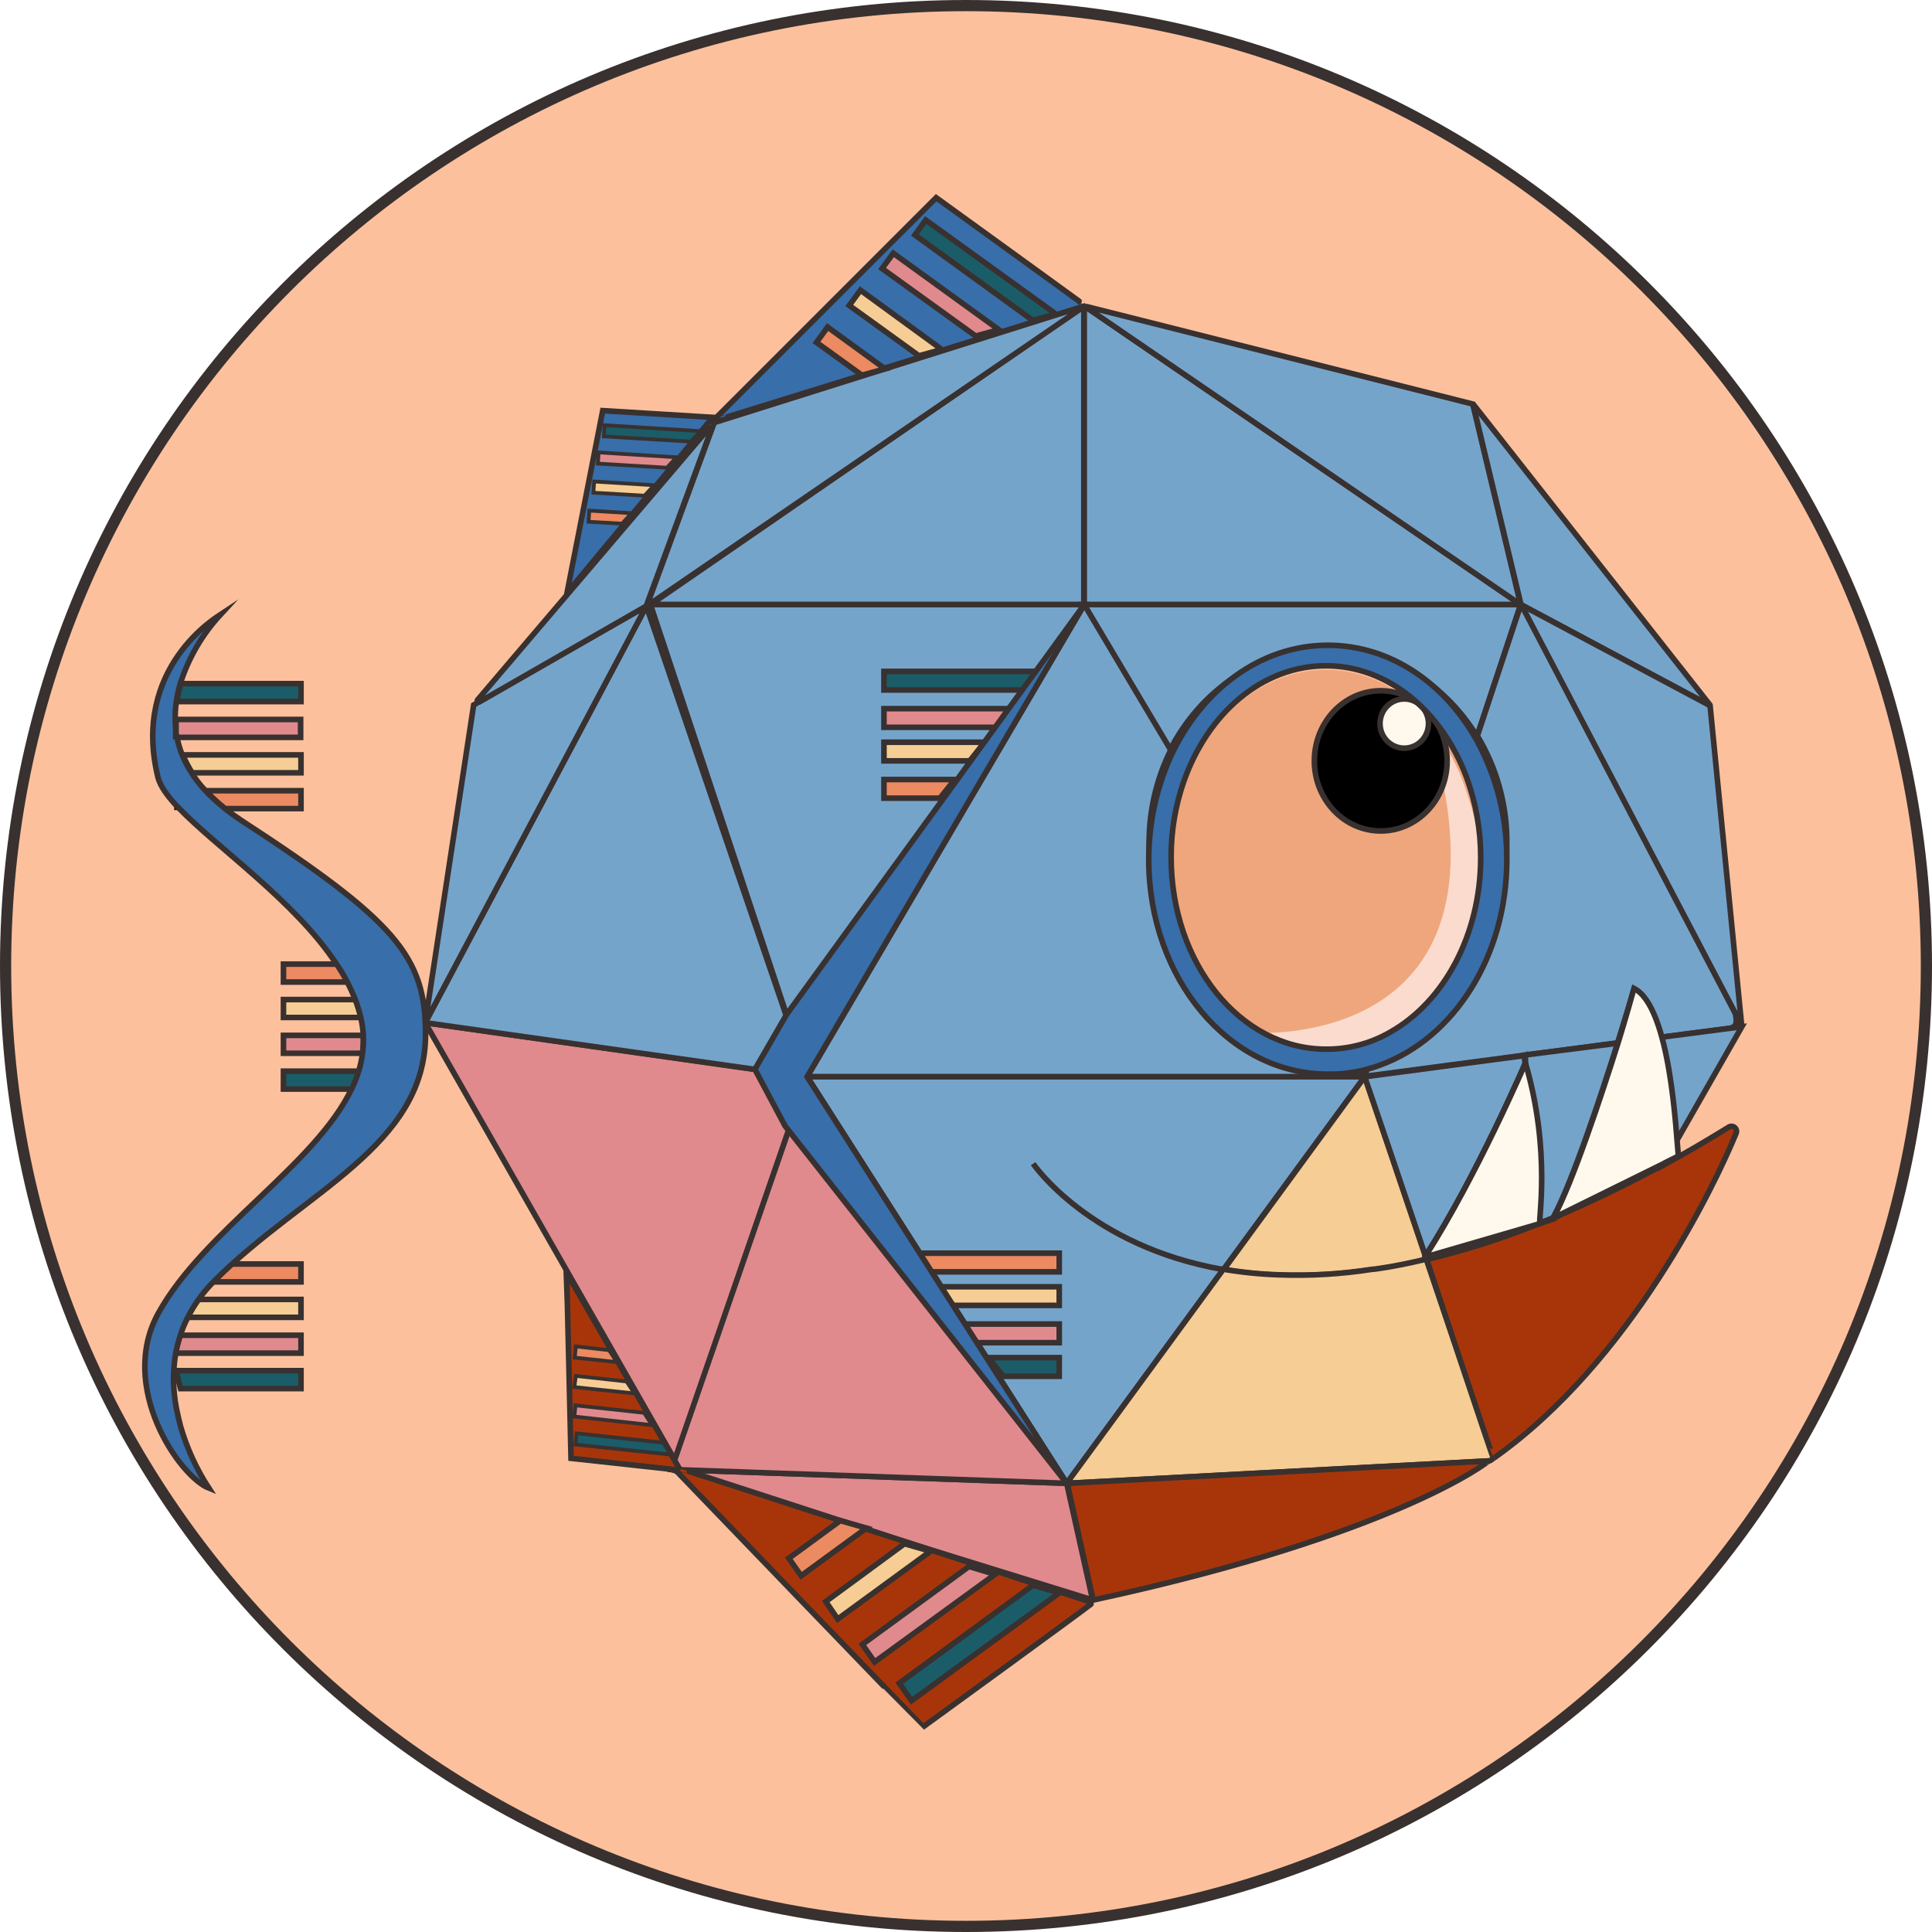
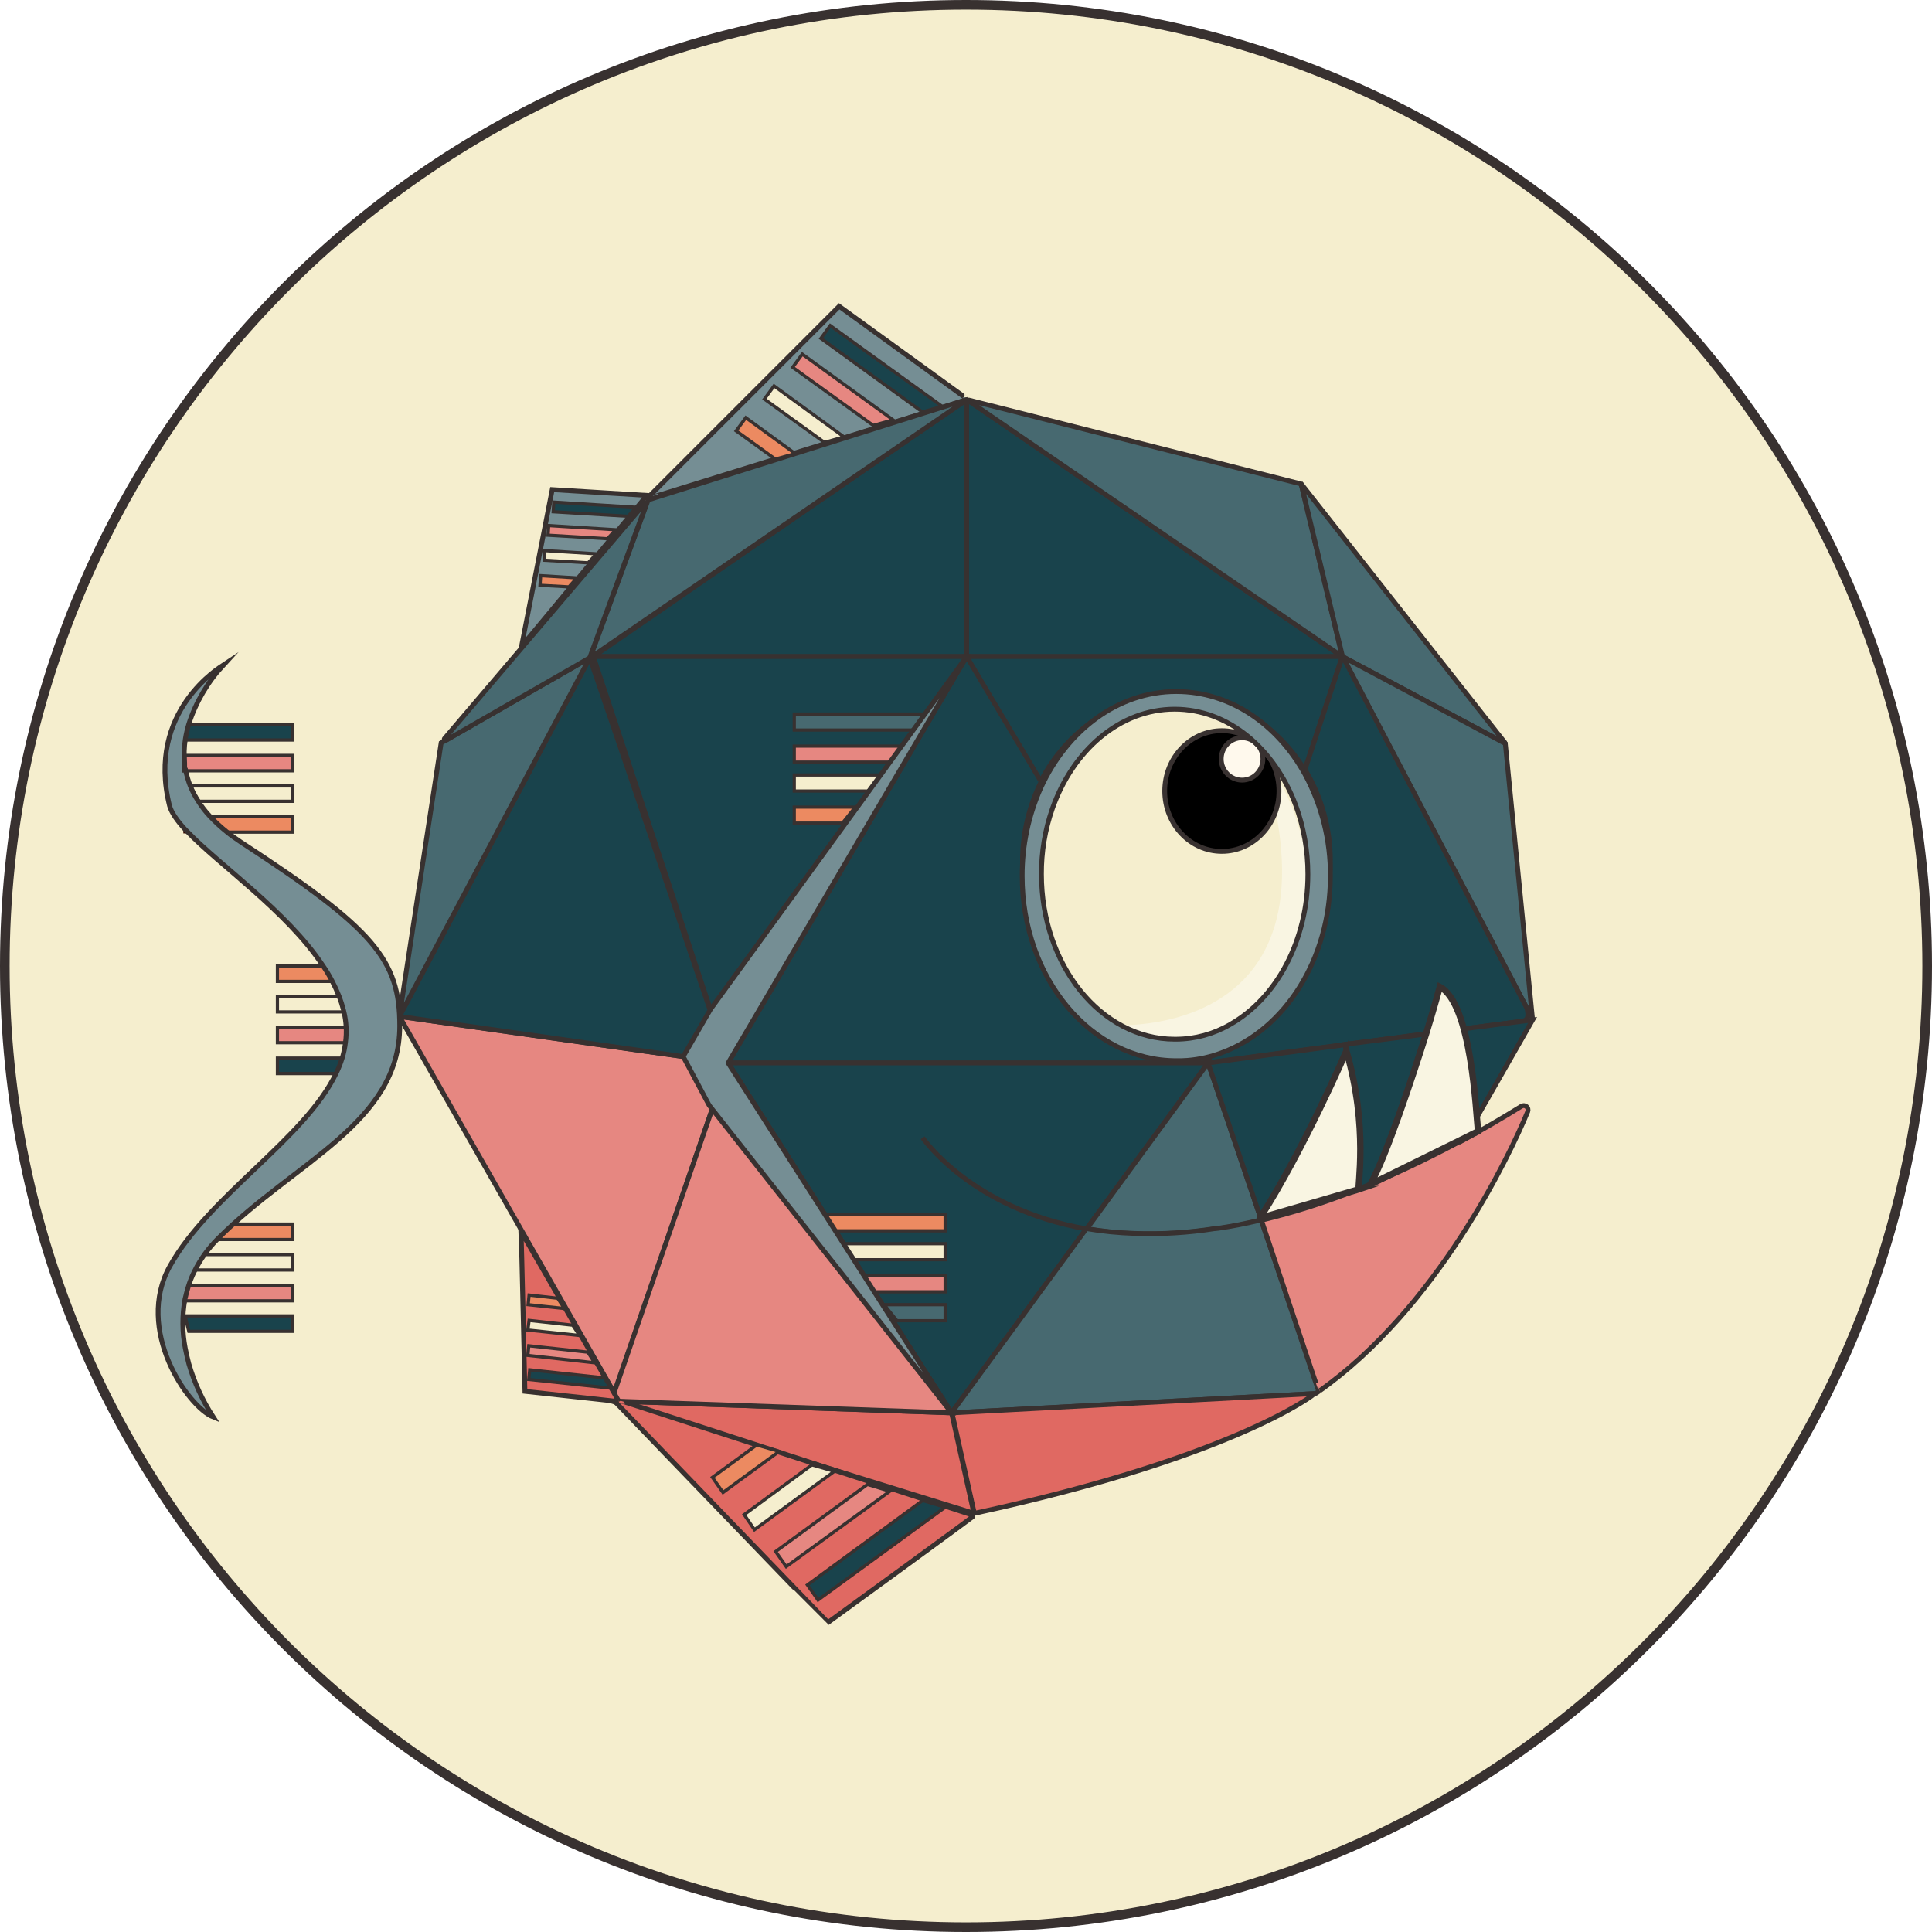
- <svg xmlns="http://www.w3.org/2000/svg" id="Layer_1" data-name="Layer 1" viewBox="0 0 518 518">
+ <svg xmlns="http://www.w3.org/2000/svg" id="Layer_1" data-name="Layer 1" viewBox="0 0 601.84 601.84">
  <defs>
-     <style>.cls-1{fill:#fdc09d;stroke-width:3px;}.cls-1,.cls-10,.cls-11,.cls-12,.cls-13,.cls-14,.cls-15,.cls-16,.cls-17,.cls-2,.cls-3,.cls-4,.cls-5,.cls-6,.cls-7{stroke:#383130;}.cls-1,.cls-10,.cls-11,.cls-12,.cls-13,.cls-14,.cls-15,.cls-16,.cls-17,.cls-18,.cls-2,.cls-3,.cls-4,.cls-5,.cls-6,.cls-7{stroke-miterlimit:10;}.cls-2{fill:#386eaa;}.cls-10,.cls-11,.cls-12,.cls-13,.cls-2,.cls-3,.cls-4,.cls-5,.cls-6,.cls-7{stroke-width:1.5px;}.cls-3{fill:#75a4cb;}.cls-16,.cls-4{fill:#f6cd94;}.cls-5{fill:#a83509;}.cls-15,.cls-6{fill:#e08a8e;}.cls-18,.cls-7{fill:none;}.cls-8{fill:#efa67c;}.cls-9{fill:#fadbcd;}.cls-11{fill:#fff9ed;}.cls-12,.cls-14{fill:#1a5d68;}.cls-13,.cls-17{fill:#ec8a61;}.cls-18{stroke:#350a01;}</style>
+     <style>.cls-1,.cls-15,.cls-8{fill:#f5eece;}.cls-1,.cls-10,.cls-11,.cls-12,.cls-13,.cls-14,.cls-15,.cls-16,.cls-17,.cls-2,.cls-3,.cls-4,.cls-5,.cls-6,.cls-7{stroke:#383130;}.cls-1,.cls-10,.cls-11,.cls-12,.cls-13,.cls-14,.cls-15,.cls-16,.cls-17,.cls-18,.cls-2,.cls-3,.cls-4,.cls-5,.cls-6,.cls-7{stroke-miterlimit:10;}.cls-1{stroke-width:3px;}.cls-2{fill:#758e94;}.cls-10,.cls-11,.cls-2,.cls-3,.cls-4,.cls-5,.cls-6,.cls-7{stroke-width:1.5px;}.cls-17,.cls-3{fill:#19434c;}.cls-13,.cls-4{fill:#476970;}.cls-5{fill:#e06962;}.cls-14,.cls-6{fill:#e68781;}.cls-18,.cls-7{fill:none;}.cls-12,.cls-9{fill:#f9f5e2;}.cls-11{fill:#fff9ed;}.cls-12{stroke-width:2px;}.cls-16{fill:#ec8a61;}.cls-18{stroke:#350a01;}</style>
  </defs>
-   <circle class="cls-1" cx="259" cy="259" r="257.5" />
-   <path class="cls-2" d="M251,53s40.1,29,40,29-100.1,31.1-100,31h0Z" transform="translate(0 0)" />
-   <path class="cls-3" d="M175,161.7,290.3,82.3c.1-.1.3,0,.3.2v79.4a.22.22,0,0,1-.2.2H175.2a.24.24,0,0,1-.26-.22A.21.21,0,0,1,175,161.7Z" transform="translate(0 0)" />
-   <path class="cls-3" d="M407.7,162.1,291.1,82.3c-.2-.1-.4,0-.4.2v79.6Z" transform="translate(0 0)" />
-   <path class="cls-3" d="M370.2,275.7l-4.3,13-6.4-10.8A48.79,48.79,0,0,0,370.2,275.7Z" transform="translate(0 0)" />
-   <path class="cls-3" d="M407.7,162.1,396,197.4c-8.6-14.1-23.3-23.4-40.1-23.4-18.2,0-34,11-42.2,27.1l-23.2-39Z" transform="translate(0 0)" />
-   <polygon class="cls-3" points="216.4 288.7 290.7 162.1 174.4 162.1 216.4 288.7" />
-   <path class="cls-3" d="M365.9,288.7H216.4l74.3-126.6,23.2,39a55.58,55.58,0,0,0-5.8,24.9c0,28.7,21.5,52,48,52,1.2,0,2.3,0,3.5-.1Z" transform="translate(0 0)" />
-   <polygon class="cls-3" points="286 397.7 216.4 288.7 365.9 288.7 286 397.7" />
-   <path class="cls-4" d="M382.5,337.7c-4.6,1.1-9,2-13.3,2.6h0c-.3,0-.5.1-.8.1h-.3a138.5,138.5,0,0,1-25,1.5h0a114.26,114.26,0,0,1-15-1.5l37.8-51.7,6.5,19.1,9.8,29h0Z" transform="translate(0 0)" />
-   <path class="cls-4" d="M399.1,391.7l-113.1,6,42-57.4a110.94,110.94,0,0,0,15,1.5h0a130,130,0,0,0,25-1.5h.3c.2,0,.5-.1.8-.1h0c4.3-.6,8.7-1.5,13.3-2.6L400.2,390a1.23,1.23,0,0,1-1.1,1.7Z" transform="translate(0 0)" />
-   <path class="cls-5" d="M293.1,429a6.19,6.19,0,0,1-.19-.85.07.07,0,0,1,0,0L286.2,398c0-.1.1-.3.2-.3l112.7-6C399.4,391.7,374.41,411.45,293.1,429Z" transform="translate(0 0)" />
-   <path class="cls-6" d="M180,394l106,3.7,6.9,31a.22.22,0,0,1-.2.2Z" transform="translate(0 0)" />
-   <polygon class="cls-6" points="114 274.2 181 391.6 216.3 289 216.4 288.7 114 274.2" />
-   <polygon class="cls-6" points="286 397.7 180 394 216.4 288.7 286 397.7" />
-   <polygon class="cls-3" points="173.3 162.5 216.4 288.7 114 274.2 173.3 162.5" />
-   <path class="cls-3" d="M191.5,113.3l99.1-31.2s.1,0,0,.1L173.4,162.5h0Z" transform="translate(0 0)" />
-   <polygon class="cls-3" points="127 189 114 274.2 173.3 162.5 127 189" />
-   <path class="cls-3" d="M190.7,115.2l-17.4,47.2c0,.1-.1.1-.2.2l-44.6,25.6a.37.37,0,0,1-.5-.15.36.36,0,0,1,0-.35l62-72.8C190.4,114.5,190.9,114.8,190.7,115.2Z" transform="translate(0 0)" />
-   <path class="cls-3" d="M394.9,108.4l12.7,53.3a.22.22,0,0,1-.2.2l-116-79.4a.2.2,0,0,1,0-.27l.07,0,64.6,16.3,38.8,9.8Z" transform="translate(0 0)" />
-   <path class="cls-3" d="M458.2,189l-50.4-26.9h0L395,108.6a.09.09,0,0,1,.1-.1h0l63.2,80.3C458.3,189,458.3,189,458.2,189Z" transform="translate(0 0)" />
-   <polygon class="cls-3" points="467 275.3 458.5 189.2 407.7 162.1 467 275 467 275.3" />
-   <path class="cls-3" d="M463.1,275.8,438.5,279a101.19,101.19,0,0,1-1.5-10.1s-1.3,4.3-3.3,10.7l-67.8,9,4.3-13c19.6-6.5,33.8-26.3,33.8-49.7a54.69,54.69,0,0,0-7.9-28.6L407.8,162l57.5,109.8h0v.1h0C466,275,465,275.6,463.1,275.8Z" transform="translate(0 0)" />
-   <path class="cls-3" d="M409,285s-13.1,30.4-26.8,51.8l-9.8-29h0l-6.5-19.1,42.9-5.7Z" transform="translate(0 0)" />
-   <path class="cls-3" d="M433.7,279.7c-4.4,13.9-12.2,37.5-17.3,46.8h0c-1.2.5-2.4,1-3.6,1.4-.6-.4-3-4.4-3.9-43l-.3-2Z" transform="translate(0 0)" />
-   <path class="cls-5" d="M465.5,303.8c-5.7,13.9-28.29,61.32-65.09,87.22-.1.1-17.91-53.42-17.91-53.42l-.3-.9h0C395.9,315.4,409,285,409,285c.9,38.6,3.3,42.6,3.9,43,1.2-.5,2.4-1,3.6-1.4h.1L446.2,312l-.2.4c5.7-3.1,11.5-6.5,17.5-10.2a1.35,1.35,0,0,1,2,1.6Z" transform="translate(0 0)" />
-   <path class="cls-3" d="M467,275.3l-18.4,32.2A109.39,109.39,0,0,1,438.4,279l24.6-3.2Z" transform="translate(0 0)" />
-   <path class="cls-7" d="M445.9,312.3q-14.34,7.83-29.4,14.2" transform="translate(0 0)" />
-   <path class="cls-7" d="M382.5,337.7a216.11,216.11,0,0,0,29.6-9.4c.3-.1.5-.2.8-.3" transform="translate(0 0)" />
-   <path class="cls-7" d="M277,312s15,22.1,51,28.4" transform="translate(0 0)" />
-   <ellipse class="cls-7" cx="341.2" cy="216.1" rx="17.8" ry="18.8" />
-   <ellipse class="cls-7" cx="341.2" cy="216.1" rx="17.8" ry="18.8" />
-   <path class="cls-8" d="M393.2,209.5c-6.6-17.6-21-29.9-37.7-29.9-17.1,0-31.7,12.8-38.1,31A60.84,60.84,0,0,0,314,231c0,28.4,18.6,51.4,41.5,51.4h.5a35,35,0,0,0,16.8-4.6c14.3-8.1,24.2-26,24.2-46.8A63.07,63.07,0,0,0,393.2,209.5Z" transform="translate(0 0)" />
-   <path class="cls-9" d="M397,231.6c0,20.8-10.9,38.1-25.2,46.2a33.84,33.84,0,0,1-16.8,4.6h-.5a34.78,34.78,0,0,1-18.6-5.4l.1-.1s75,5.5,46.5-83.8a53.56,53.56,0,0,1,9.7,16.4C394.6,216.1,397,223.9,397,231.6Z" transform="translate(0 0)" />
-   <ellipse class="cls-10" cx="370.2" cy="204" rx="17.8" ry="18.8" />
-   <ellipse class="cls-11" cx="376.5" cy="194" rx="6.5" ry="6.6" />
-   <path class="cls-7" d="M204.9,404.6" transform="translate(0 0)" />
-   <path class="cls-11" d="M450,310l-3.8,1.9-29.6,14.6h-.1c5.1-9.3,12.9-32.9,17.3-46.8,2-6.4,4.3-14.7,4.3-14.7h0C448,270,449.4,304.4,450,310Z" transform="translate(0 0)" />
-   <path class="cls-7" d="M416.5,326.5" transform="translate(0 0)" />
-   <line class="cls-7" x1="450" y1="310" x2="446.2" y2="311.9" />
-   <path class="cls-11" d="M413,328l-.9.3L382.2,337H382a.22.22,0,0,1,.2-.2h0C395.9,315.4,409,285,409,285c7,24,3.3,42.6,3.9,43Z" transform="translate(0 0)" />
-   <polygon class="cls-12" points="276 185 237 185 237 180 280 180 276 185" />
-   <polygon class="cls-6" points="268 195 237 195 237 190 272 190 268 195" />
-   <polygon class="cls-4" points="260 204 237 204 237 199 264 199 260 204" />
-   <polygon class="cls-13" points="252 214 237 214 237 209 256 209 252 214" />
-   <polygon class="cls-13" points="246 341 284 341 284 336 242 336 246 341" />
-   <polygon class="cls-4" points="253 350 284 350 284 345 249 345 253 350" />
-   <polygon class="cls-6" points="261 360 284 360 284 355 257 355 261 360" />
-   <polygon class="cls-12" points="269 369 284 369 284 364 265 364 269 369" />
-   <polygon class="cls-2" points="290.7 162.1 210.9 272 202.4 286.7 210.5 301.9 286 397.7 216.4 288.7 290.7 162.1" />
-   <polygon class="cls-12" points="276.9 85.9 245.3 63 248.2 59 283.1 84.2 276.9 85.9" />
-   <polygon class="cls-6" points="261.6 90.1 236.5 72 239.5 67.9 267.8 88.4 261.6 90.1" />
-   <polygon class="cls-4" points="246.4 95.4 227.7 81.9 230.7 77.8 252.5 93.7 246.4 95.4" />
-   <polygon class="cls-13" points="231.1 100.6 218.9 91.8 221.9 87.7 237.3 98.9 231.1 100.6" />
-   <path class="cls-2" d="M161.6,110.1l29.5,1.8L152,159h0C152.3,157.4,161.6,110.1,161.6,110.1Z" transform="translate(0 0)" />
-   <polygon class="cls-14" points="185.2 118.4 161.9 117 162.1 114 187.8 115.6 185.2 118.4" />
-   <polygon class="cls-15" points="178.8 125.4 160.3 124.3 160.5 121.3 181.4 122.6 178.8 125.4" />
-   <polygon class="cls-16" points="172.8 132.9 159.1 132.1 159.3 129.1 175.4 130.1 172.8 132.9" />
-   <polygon class="cls-17" points="166.8 140.4 157.8 139.9 158 136.9 169.3 137.6 166.8 140.4" />
-   <path class="cls-18" d="M47.6,197.6h-.3v-2.2A7.84,7.84,0,0,0,47.6,197.6Z" transform="translate(0 0)" />
-   <rect class="cls-6" x="47.2" y="192.9" width="33.4" height="4.8" />
-   <path class="cls-12" d="M80.7,183.3v4.8H47.4a27.15,27.15,0,0,1,1.1-4.8Z" transform="translate(0 0)" />
-   <path class="cls-4" d="M80.7,202.4v4.8H51.5a36.44,36.44,0,0,1-2.5-4.8Z" transform="translate(0 0)" />
-   <path class="cls-18" d="M47.8,216.7h-.6v-.6Z" transform="translate(0 0)" />
-   <path class="cls-13" d="M80.7,212v4.8H60.3a49.2,49.2,0,0,1-5.2-4.8Z" transform="translate(0 0)" />
-   <path class="cls-4" d="M80.7,348.4v4.8H47.2v-1a26.23,26.23,0,0,1,1-3.8Z" transform="translate(0 0)" />
-   <path class="cls-13" d="M80.7,338.9v4.8H50.1a40.33,40.33,0,0,1,2.8-4.8Z" transform="translate(0 0)" />
-   <rect class="cls-6" x="47.3" y="358" width="33.4" height="4.8" />
-   <path class="cls-12" d="M80.7,367.5v4.8H48.4c-.4-1.5-.8-3.1-1.1-4.8Z" transform="translate(0 0)" />
-   <path class="cls-4" d="M96.9,272.8H76V268H96a29.85,29.85,0,0,1,.9,4.4Z" transform="translate(0 0)" />
-   <path class="cls-13" d="M94.5,263.3H76v-4.8H92.6C93.3,260.1,93.9,261.7,94.5,263.3Z" transform="translate(0 0)" />
-   <path class="cls-6" d="M97.3,282.4H76v-4.8H97.4A38.46,38.46,0,0,1,97.3,282.4Z" transform="translate(0 0)" />
-   <path class="cls-12" d="M96.6,287.2a44.3,44.3,0,0,1-1.2,4.8H76v-4.8Z" transform="translate(0 0)" />
-   <path class="cls-12" d="M114,274.2" transform="translate(0 0)" />
-   <path class="cls-5" d="M247.5,463s45.7-33.2,45.5-33.3c0,0-113.1-36.8-113-36.7h0S247.4,463,247.5,463Z" transform="translate(0 0)" />
-   <polygon class="cls-12" points="277 425 241.1 451.3 244.4 456 284 427.1 277 425" />
-   <polygon class="cls-6" points="259.8 420 231.2 440.9 234.5 445.6 266.8 422.1 259.8 420" />
-   <polygon class="cls-4" points="242.5 413.9 221.4 429.4 224.6 434.1 249.5 415.9 242.5 413.9" />
-   <polygon class="cls-13" points="225.3 407.7 211.5 417.8 214.8 422.5 232.3 409.7 225.3 407.7" />
-   <path class="cls-5" d="M153.1,391s29.4,3.2,29.3,3.2l-30.5-53h0C152,342.9,153.1,391,153.1,391Z" transform="translate(0 0)" />
-   <polygon class="cls-14" points="177.8 386.8 154.6 384.3 154.3 387.3 179.8 390 177.8 386.8" />
-   <polygon class="cls-15" points="172.7 378.8 154.3 376.8 154 379.8 174.8 382.1 172.7 378.8" />
-   <polygon class="cls-16" points="168 370.4 154.4 368.9 154 371.9 170.1 373.6 168 370.4" />
-   <polygon class="cls-17" points="163.3 362 154.4 361 154.1 364 165.4 365.2 163.3 362" />
-   <path class="cls-2" d="M114.1,277.2c0,30.2-32.6,42.2-56.5,66.1a38,38,0,0,0-7.5,10.4,31.94,31.94,0,0,0-1.9,4.8c-.4,1.3-.7,2.5-1,3.8a41.21,41.21,0,0,0,.1,15.3c.3,1.6.7,3.2,1.1,4.8A62.26,62.26,0,0,0,56,399c-8-3.2-24.5-27.3-13.5-47,12.2-22,42-39.6,51.8-60.1a31.94,31.94,0,0,0,1.9-4.8,27.11,27.11,0,0,0,1-4.8,25.69,25.69,0,0,0,.2-4.8,26.85,26.85,0,0,0-.7-4.8c0-.1-.1-.3-.1-.4a38.1,38.1,0,0,0-1.4-4.4,49.5,49.5,0,0,0-2.2-4.8,41.07,41.07,0,0,0-2.9-4.8C78.9,241.4,57.8,227,47.8,216.5l-.6-.6c-2.5-2.7-4.2-5.2-4.8-7.3C35,179,58.5,165.2,59.1,164.8a49.37,49.37,0,0,0-10.7,18.3,34.39,34.39,0,0,0-1.1,4.8,30.54,30.54,0,0,0-.2,7.4v2.2h.3a29.65,29.65,0,0,0,1.4,4.8,27,27,0,0,0,2.5,4.8,30.69,30.69,0,0,0,3.7,4.8,49.2,49.2,0,0,0,5.2,4.8c1.3,1.1,2.8,2.1,4.4,3.2C106.2,247,114.1,256.5,114.1,277.2Z" transform="translate(0 0)" />
-   <path class="cls-2" d="M396.1,198.8C387.5,183.2,372.8,173,356,173c-18.2,0-34,12.1-42.2,30a67,67,0,0,0-5.8,27.5c0,31.8,21.5,57.5,48,57.5,1.2,0,2.3,0,3.5-.1a38.89,38.89,0,0,0,10.7-2.4c19.6-7.2,33.8-29.1,33.8-55A65.93,65.93,0,0,0,396.1,198.8Zm-23.3,77.9a33.84,33.84,0,0,1-16.8,4.6h-.5c-22.9,0-41.5-23-41.5-51.4a60.84,60.84,0,0,1,3.4-20.4c6.4-18.2,21-31,38.1-31,16.7,0,31.1,12.2,37.7,29.9a62.36,62.36,0,0,1,3.8,21.5c0,20.8-9.9,38.7-24.2,46.8Z" transform="translate(0 0)" />
+   <circle class="cls-1" cx="300.92" cy="300.92" r="299.42" />
+   <path class="cls-2" d="M251,53s40.1,29,40,29-100.1,31.1-100,31h0Z" transform="translate(10.42 42.42)" />
+   <path class="cls-3" d="M175,161.7,290.3,82.3c.1-.1.3,0,.3.2v79.4a.22.22,0,0,1-.2.2H175.2a.24.24,0,0,1-.26-.22h0A.2.2,0,0,1,175,161.7Z" transform="translate(10.42 42.42)" />
+   <path class="cls-3" d="M407.7,162.1,291.1,82.3c-.2-.1-.4,0-.4.2v79.6Z" transform="translate(10.42 42.42)" />
+   <path class="cls-3" d="M370.2,275.7l-4.3,13-6.4-10.8A48.79,48.79,0,0,0,370.2,275.7Z" transform="translate(10.42 42.42)" />
+   <path class="cls-3" d="M407.7,162.1,396,197.4c-8.6-14.1-23.3-23.4-40.1-23.4-18.2,0-34,11-42.2,27.1l-23.2-39Z" transform="translate(10.42 42.42)" />
+   <polygon class="cls-3" points="226.82 331.12 301.12 204.52 184.82 204.52 226.82 331.12" />
+   <path class="cls-3" d="M365.9,288.7H216.4l74.3-126.6,23.2,39a55.58,55.58,0,0,0-5.8,24.9c0,28.7,21.5,52,48,52,1.2,0,2.3,0,3.5-.1Z" transform="translate(10.42 42.42)" />
+   <polygon class="cls-3" points="296.42 440.12 226.82 331.12 376.32 331.12 296.42 440.12" />
+   <path class="cls-4" d="M382.5,337.7c-4.6,1.1-9,2-13.3,2.6h0c-.3,0-.5.1-.8.1h-.3a138.5,138.5,0,0,1-25,1.5h0a114.26,114.26,0,0,1-15-1.5l37.8-51.7,6.5,19.1,9.8,29h0Z" transform="translate(10.42 42.42)" />
+   <path class="cls-4" d="M399.1,391.7l-113.1,6,42-57.4a110.94,110.94,0,0,0,15,1.5h0a130,130,0,0,0,25-1.5h.3c.2,0,.5-.1.8-.1h0c4.3-.6,8.7-1.5,13.3-2.6L400.2,390a1.23,1.23,0,0,1-1.1,1.7Z" transform="translate(10.42 42.42)" />
+   <path class="cls-5" d="M293.1,429a6.14,6.14,0,0,1-.19-.85h0L286.2,398c0-.1.1-.3.2-.3l112.7-6C399.4,391.7,374.41,411.45,293.1,429Z" transform="translate(10.42 42.42)" />
+   <path class="cls-5" d="M180,394l106,3.7,6.9,31a.22.22,0,0,1-.2.2Z" transform="translate(10.42 42.42)" />
+   <polygon class="cls-6" points="124.42 316.62 191.42 434.02 226.72 331.42 226.82 331.12 124.42 316.62" />
+   <polygon class="cls-6" points="296.42 440.12 190.42 436.42 226.82 331.12 296.42 440.12" />
+   <polygon class="cls-3" points="183.72 204.92 226.82 331.12 124.42 316.62 183.72 204.92" />
+   <path class="cls-4" d="M191.5,113.3l99.1-31.2s.1,0,0,.1L173.4,162.5h0Z" transform="translate(10.42 42.42)" />
+   <polygon class="cls-4" points="137.42 231.42 124.42 316.62 183.72 204.92 137.42 231.42" />
+   <path class="cls-4" d="M190.7,115.2l-17.4,47.2c0,.1-.1.1-.2.2l-44.6,25.6a.37.37,0,0,1-.5-.15.36.36,0,0,1,0-.35l62-72.8C190.4,114.5,190.9,114.8,190.7,115.2Z" transform="translate(10.42 42.42)" />
+   <path class="cls-4" d="M394.9,108.4l12.7,53.3a.22.22,0,0,1-.2.2l-116-79.4a.2.2,0,0,1,0-.27h.07l64.6,16.3,38.8,9.8Z" transform="translate(10.42 42.42)" />
+   <path class="cls-4" d="M458.2,189l-50.4-26.9h0L395,108.6a.09.09,0,0,1,.08-.1h0l63.2,80.3C458.3,189,458.3,189,458.2,189Z" transform="translate(10.42 42.42)" />
+   <polygon class="cls-4" points="477.42 317.72 468.92 231.62 418.12 204.52 477.42 317.42 477.42 317.72" />
+   <path class="cls-3" d="M463.1,275.8,438.5,279a101.19,101.19,0,0,1-1.5-10.1s-1.3,4.3-3.3,10.7l-67.8,9,4.3-13c19.6-6.5,33.8-26.3,33.8-49.7a54.69,54.69,0,0,0-7.9-28.6L407.8,162l57.5,109.8h0v.1h0C466,275,465,275.6,463.1,275.8Z" transform="translate(10.42 42.42)" />
+   <path class="cls-3" d="M409,285s-13.1,30.4-26.8,51.8l-9.8-29h0l-6.5-19.1,42.9-5.7Z" transform="translate(10.42 42.42)" />
+   <path class="cls-3" d="M433.7,279.7c-4.4,13.9-12.2,37.5-17.3,46.8h0c-1.2.5-2.4,1-3.6,1.4-.6-.4-3-4.4-3.9-43l-.3-2Z" transform="translate(10.42 42.42)" />
+   <path class="cls-6" d="M465.5,303.8c-5.7,13.9-28.29,61.32-65.09,87.22-.1.1-17.91-53.42-17.91-53.42l-.3-.9h0C395.9,315.4,409,285,409,285c.9,38.6,3.3,42.6,3.9,43,1.2-.5,2.4-1,3.6-1.4h.1L446.2,312l-.2.4c5.7-3.1,11.5-6.5,17.5-10.2a1.35,1.35,0,0,1,2,1.6Z" transform="translate(10.42 42.42)" />
+   <path class="cls-3" d="M467,275.3l-18.4,32.2A109.39,109.39,0,0,1,438.4,279l24.6-3.2Z" transform="translate(10.42 42.42)" />
+   <path class="cls-7" d="M445.9,312.3q-14.34,7.83-29.4,14.2" transform="translate(10.42 42.42)" />
+   <path class="cls-7" d="M382.5,337.7a216.11,216.11,0,0,0,29.6-9.4c.3-.1.5-.2.8-.3" transform="translate(10.42 42.42)" />
+   <path class="cls-7" d="M277,312s15,22.1,51,28.4" transform="translate(10.42 42.42)" />
+   <ellipse class="cls-7" cx="351.62" cy="258.52" rx="17.8" ry="18.8" />
+   <ellipse class="cls-7" cx="351.62" cy="258.52" rx="17.8" ry="18.8" />
+   <path class="cls-8" d="M393.2,209.5c-6.6-17.6-21-29.9-37.7-29.9-17.1,0-31.7,12.8-38.1,31A60.84,60.84,0,0,0,314,231c0,28.4,18.6,51.4,41.5,51.4h.5a35,35,0,0,0,16.8-4.6c14.3-8.1,24.2-26,24.2-46.8A63.07,63.07,0,0,0,393.2,209.5Z" transform="translate(10.42 42.42)" />
+   <path class="cls-9" d="M397,231.6c0,20.8-10.9,38.1-25.2,46.2a33.84,33.84,0,0,1-16.8,4.6h-.5a34.78,34.78,0,0,1-18.6-5.4l.1-.1s75,5.5,46.5-83.8a53.56,53.56,0,0,1,9.7,16.4C394.6,216.1,397,223.9,397,231.6Z" transform="translate(10.42 42.42)" />
+   <ellipse class="cls-10" cx="380.62" cy="246.42" rx="17.8" ry="18.8" />
+   <ellipse class="cls-11" cx="386.92" cy="236.42" rx="6.5" ry="6.6" />
+   <path class="cls-7" d="M204.9,404.6" transform="translate(10.42 42.42)" />
+   <path class="cls-12" d="M450,310l-3.8,1.9-29.6,14.6h-.1c5.1-9.3,12.9-32.9,17.3-46.8,2-6.4,4.3-14.7,4.3-14.7h0C448,270,449.4,304.4,450,310Z" transform="translate(10.42 42.42)" />
+   <path class="cls-7" d="M416.5,326.5" transform="translate(10.42 42.42)" />
+   <line class="cls-7" x1="460.42" y1="352.42" x2="456.62" y2="354.32" />
+   <path class="cls-12" d="M413,328l-.9.3L382.2,337H382a.22.22,0,0,1,.2-.2h0C395.9,315.4,409,285,409,285c7,24,3.3,42.6,3.9,43Z" transform="translate(10.42 42.42)" />
+   <polygon class="cls-13" points="286.42 227.42 247.42 227.42 247.42 222.42 290.42 222.42 286.42 227.42" />
+   <polygon class="cls-14" points="278.42 237.42 247.42 237.42 247.42 232.42 282.42 232.42 278.42 237.42" />
+   <polygon class="cls-15" points="270.42 246.42 247.42 246.42 247.42 241.42 274.42 241.42 270.42 246.42" />
+   <polygon class="cls-16" points="262.42 256.42 247.42 256.42 247.42 251.42 266.42 251.42 262.42 256.42" />
+   <polygon class="cls-16" points="256.42 383.42 294.42 383.42 294.42 378.42 252.42 378.42 256.42 383.42" />
+   <polygon class="cls-15" points="263.42 392.42 294.42 392.42 294.42 387.42 259.42 387.42 263.42 392.42" />
+   <polygon class="cls-14" points="271.42 402.42 294.42 402.42 294.42 397.42 267.42 397.42 271.42 402.42" />
+   <polygon class="cls-13" points="279.42 411.42 294.42 411.42 294.42 406.42 275.42 406.42 279.42 411.42" />
+   <polygon class="cls-2" points="301.12 204.52 221.32 314.42 212.82 329.12 220.92 344.32 296.42 440.12 226.82 331.12 301.12 204.52" />
+   <polygon class="cls-17" points="287.32 128.32 255.72 105.42 258.62 101.42 293.52 126.62 287.32 128.32" />
+   <polygon class="cls-14" points="272.02 132.52 246.92 114.42 249.92 110.32 278.22 130.82 272.02 132.52" />
+   <polygon class="cls-15" points="256.82 137.82 238.12 124.32 241.12 120.22 262.92 136.12 256.82 137.82" />
+   <polygon class="cls-16" points="241.52 143.02 229.32 134.22 232.32 130.12 247.72 141.32 241.52 143.02" />
+   <path class="cls-2" d="M161.6,110.1l29.5,1.8L152,159h0C152.3,157.4,161.6,110.1,161.6,110.1Z" transform="translate(10.42 42.42)" />
+   <polygon class="cls-17" points="195.62 160.82 172.32 159.42 172.52 156.42 198.22 158.02 195.62 160.82" />
+   <polygon class="cls-14" points="189.22 167.82 170.72 166.72 170.92 163.72 191.82 165.02 189.22 167.82" />
+   <polygon class="cls-15" points="183.22 175.32 169.52 174.52 169.72 171.52 185.82 172.52 183.22 175.32" />
+   <polygon class="cls-16" points="177.22 182.82 168.22 182.32 168.42 179.32 179.72 180.02 177.22 182.82" />
+   <path class="cls-18" d="M47.6,197.6h-.3v-2.2A8.22,8.22,0,0,0,47.6,197.6Z" transform="translate(10.42 42.42)" />
+   <rect class="cls-14" x="57.62" y="235.32" width="33.4" height="4.8" />
+   <path class="cls-17" d="M80.7,183.3v4.8H47.4a27.15,27.15,0,0,1,1.1-4.8Z" transform="translate(10.42 42.42)" />
+   <path class="cls-15" d="M80.7,202.4v4.8H51.5a36.44,36.44,0,0,1-2.5-4.8Z" transform="translate(10.42 42.42)" />
+   <path class="cls-18" d="M47.8,216.7h-.6v-.6Z" transform="translate(10.42 42.42)" />
+   <path class="cls-16" d="M80.7,212v4.8H60.3a49.2,49.2,0,0,1-5.2-4.8Z" transform="translate(10.42 42.42)" />
+   <path class="cls-15" d="M80.7,348.4v4.8H47.2v-1a26.23,26.23,0,0,1,1-3.8Z" transform="translate(10.42 42.42)" />
+   <path class="cls-16" d="M80.7,338.9v4.8H50.1a40.33,40.33,0,0,1,2.8-4.8Z" transform="translate(10.42 42.42)" />
+   <rect class="cls-14" x="57.72" y="400.42" width="33.4" height="4.8" />
+   <path class="cls-17" d="M80.7,367.5v4.8H48.4c-.4-1.5-.8-3.1-1.1-4.8Z" transform="translate(10.42 42.42)" />
+   <path class="cls-15" d="M96.9,272.8H76V268H96a29.85,29.85,0,0,1,.9,4.4Z" transform="translate(10.42 42.42)" />
+   <path class="cls-16" d="M94.5,263.3H76v-4.8H92.6C93.3,260.1,93.9,261.7,94.5,263.3Z" transform="translate(10.42 42.42)" />
+   <path class="cls-14" d="M97.3,282.4H76v-4.8H97.4A38.46,38.46,0,0,1,97.3,282.4Z" transform="translate(10.42 42.42)" />
+   <path class="cls-17" d="M96.6,287.2a44.3,44.3,0,0,1-1.2,4.8H76v-4.8Z" transform="translate(10.42 42.42)" />
+   <path class="cls-3" d="M114,274.2" transform="translate(10.42 42.42)" />
+   <path class="cls-5" d="M247.5,463s45.7-33.2,45.5-33.3c0,0-113.1-36.8-113-36.7h0S247.4,463,247.5,463Z" transform="translate(10.42 42.42)" />
+   <polygon class="cls-17" points="287.42 467.42 251.52 493.72 254.82 498.42 294.42 469.52 287.42 467.42" />
+   <polygon class="cls-14" points="270.22 462.42 241.62 483.32 244.92 488.02 277.22 464.52 270.22 462.42" />
+   <polygon class="cls-15" points="252.92 456.32 231.82 471.82 235.02 476.52 259.92 458.32 252.92 456.32" />
+   <polygon class="cls-16" points="235.72 450.12 221.92 460.22 225.22 464.92 242.72 452.12 235.72 450.12" />
+   <path class="cls-5" d="M153.1,391s29.4,3.2,29.3,3.2l-30.5-53h0C152,342.9,153.1,391,153.1,391Z" transform="translate(10.42 42.42)" />
+   <polygon class="cls-17" points="188.22 429.22 165.02 426.72 164.72 429.72 190.22 432.42 188.22 429.22" />
+   <polygon class="cls-14" points="183.12 421.22 164.72 419.22 164.42 422.22 185.22 424.52 183.12 421.22" />
+   <polygon class="cls-15" points="178.42 412.82 164.82 411.32 164.42 414.32 180.52 416.02 178.42 412.82" />
+   <polygon class="cls-16" points="173.72 404.42 164.82 403.42 164.52 406.42 175.82 407.62 173.72 404.42" />
+   <path class="cls-2" d="M114.1,277.2c0,30.2-32.6,42.2-56.5,66.1a38,38,0,0,0-7.5,10.4,31.94,31.94,0,0,0-1.9,4.8c-.4,1.3-.7,2.5-1,3.8a41.21,41.21,0,0,0,.1,15.3c.3,1.6.7,3.2,1.1,4.8A62,62,0,0,0,56,399c-8-3.2-24.5-27.3-13.5-47,12.2-22,42-39.6,51.8-60.1a31.94,31.94,0,0,0,1.9-4.8,27.11,27.11,0,0,0,1-4.8,25.69,25.69,0,0,0,.2-4.8,26.85,26.85,0,0,0-.7-4.8c0-.1-.1-.3-.1-.4a38.1,38.1,0,0,0-1.4-4.4,49.5,49.5,0,0,0-2.2-4.8,42.49,42.49,0,0,0-2.9-4.8C78.9,241.4,57.8,227,47.8,216.5l-.6-.6c-2.5-2.7-4.2-5.2-4.8-7.3C35,179,58.5,165.2,59.1,164.8a49.37,49.37,0,0,0-10.7,18.3,34.39,34.39,0,0,0-1.1,4.8,30.54,30.54,0,0,0-.2,7.4v2.2h.3a29.65,29.65,0,0,0,1.4,4.8,27,27,0,0,0,2.5,4.8,30.23,30.23,0,0,0,3.7,4.8,49.2,49.2,0,0,0,5.2,4.8c1.3,1.1,2.8,2.1,4.4,3.2C106.2,247,114.1,256.5,114.1,277.2Z" transform="translate(10.42 42.42)" />
+   <path class="cls-2" d="M396.1,198.8C387.5,183.2,372.8,173,356,173c-18.2,0-34,12.1-42.2,30a67,67,0,0,0-5.8,27.5c0,31.8,21.5,57.5,48,57.5,1.2,0,2.3,0,3.5-.1a39,39,0,0,0,10.7-2.4c19.6-7.2,33.8-29.1,33.8-55A65.93,65.93,0,0,0,396.1,198.8Zm-23.3,77.9a33.84,33.84,0,0,1-16.8,4.6h-.5c-22.9,0-41.5-23-41.5-51.4a60.84,60.84,0,0,1,3.4-20.4c6.4-18.2,21-31,38.1-31,16.7,0,31.1,12.2,37.7,29.9a62.36,62.36,0,0,1,3.8,21.5C397,250.7,387.1,268.6,372.8,276.7Z" transform="translate(10.42 42.42)" />
</svg>
